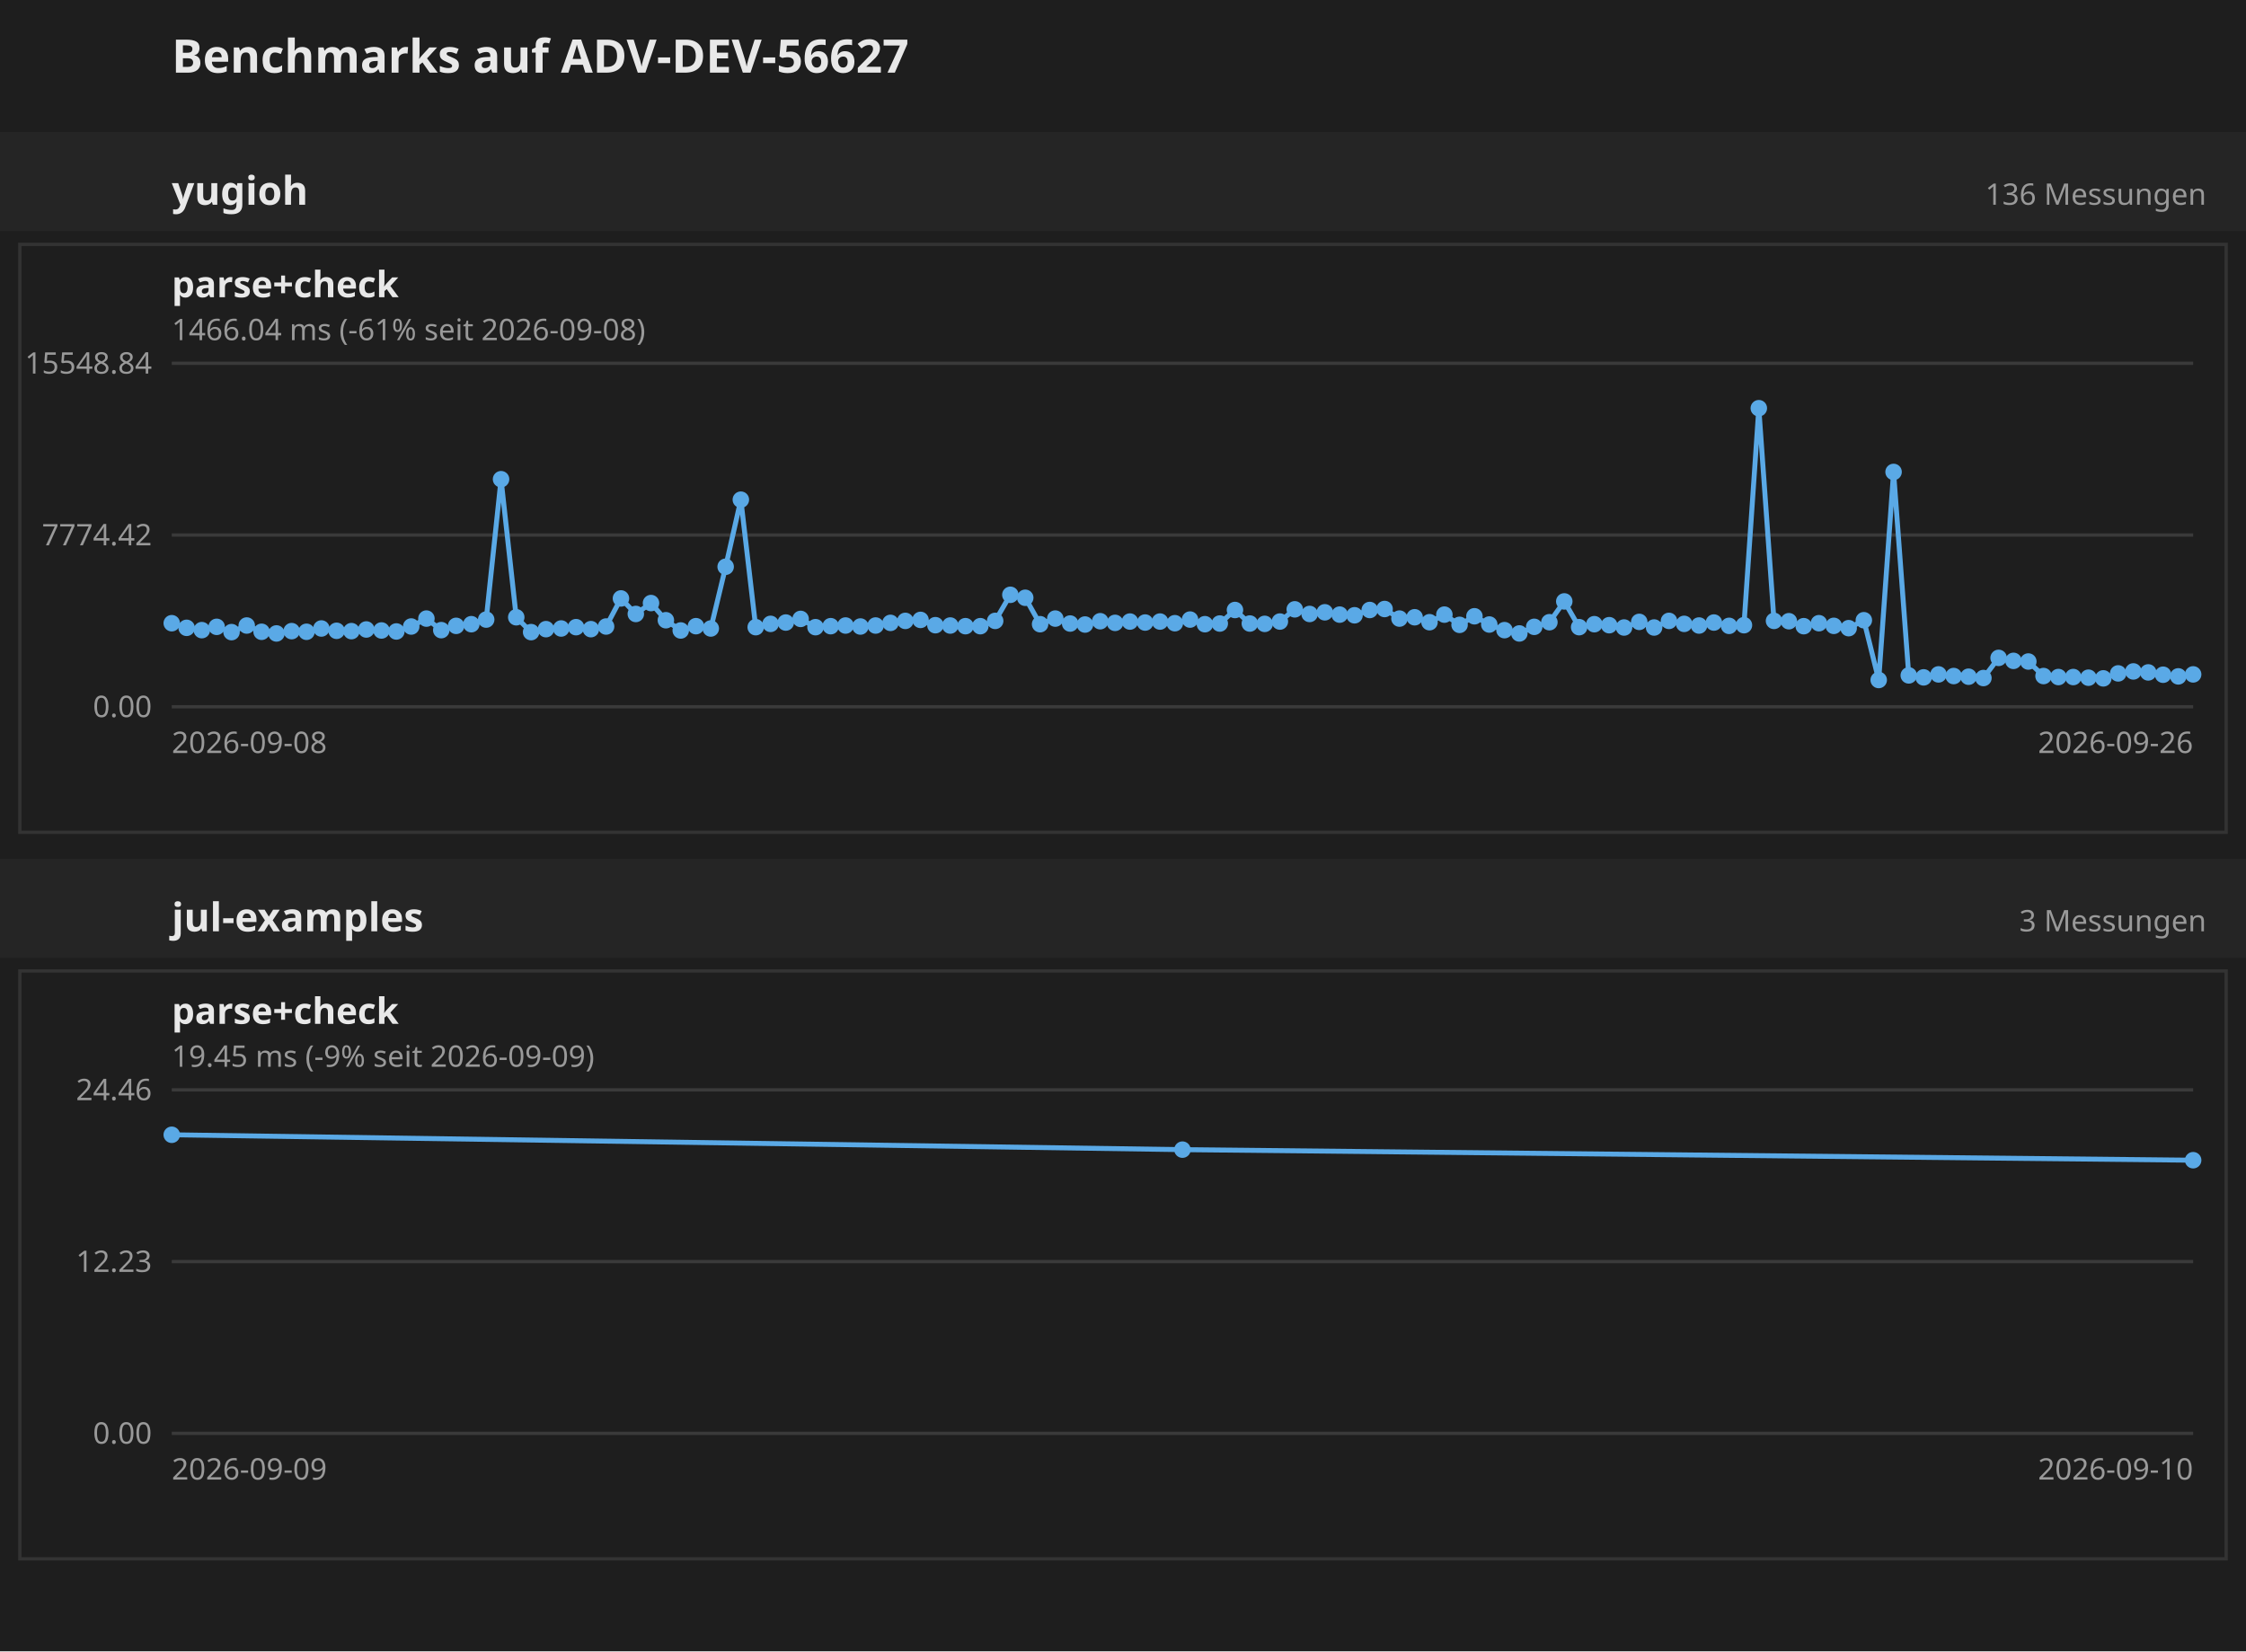
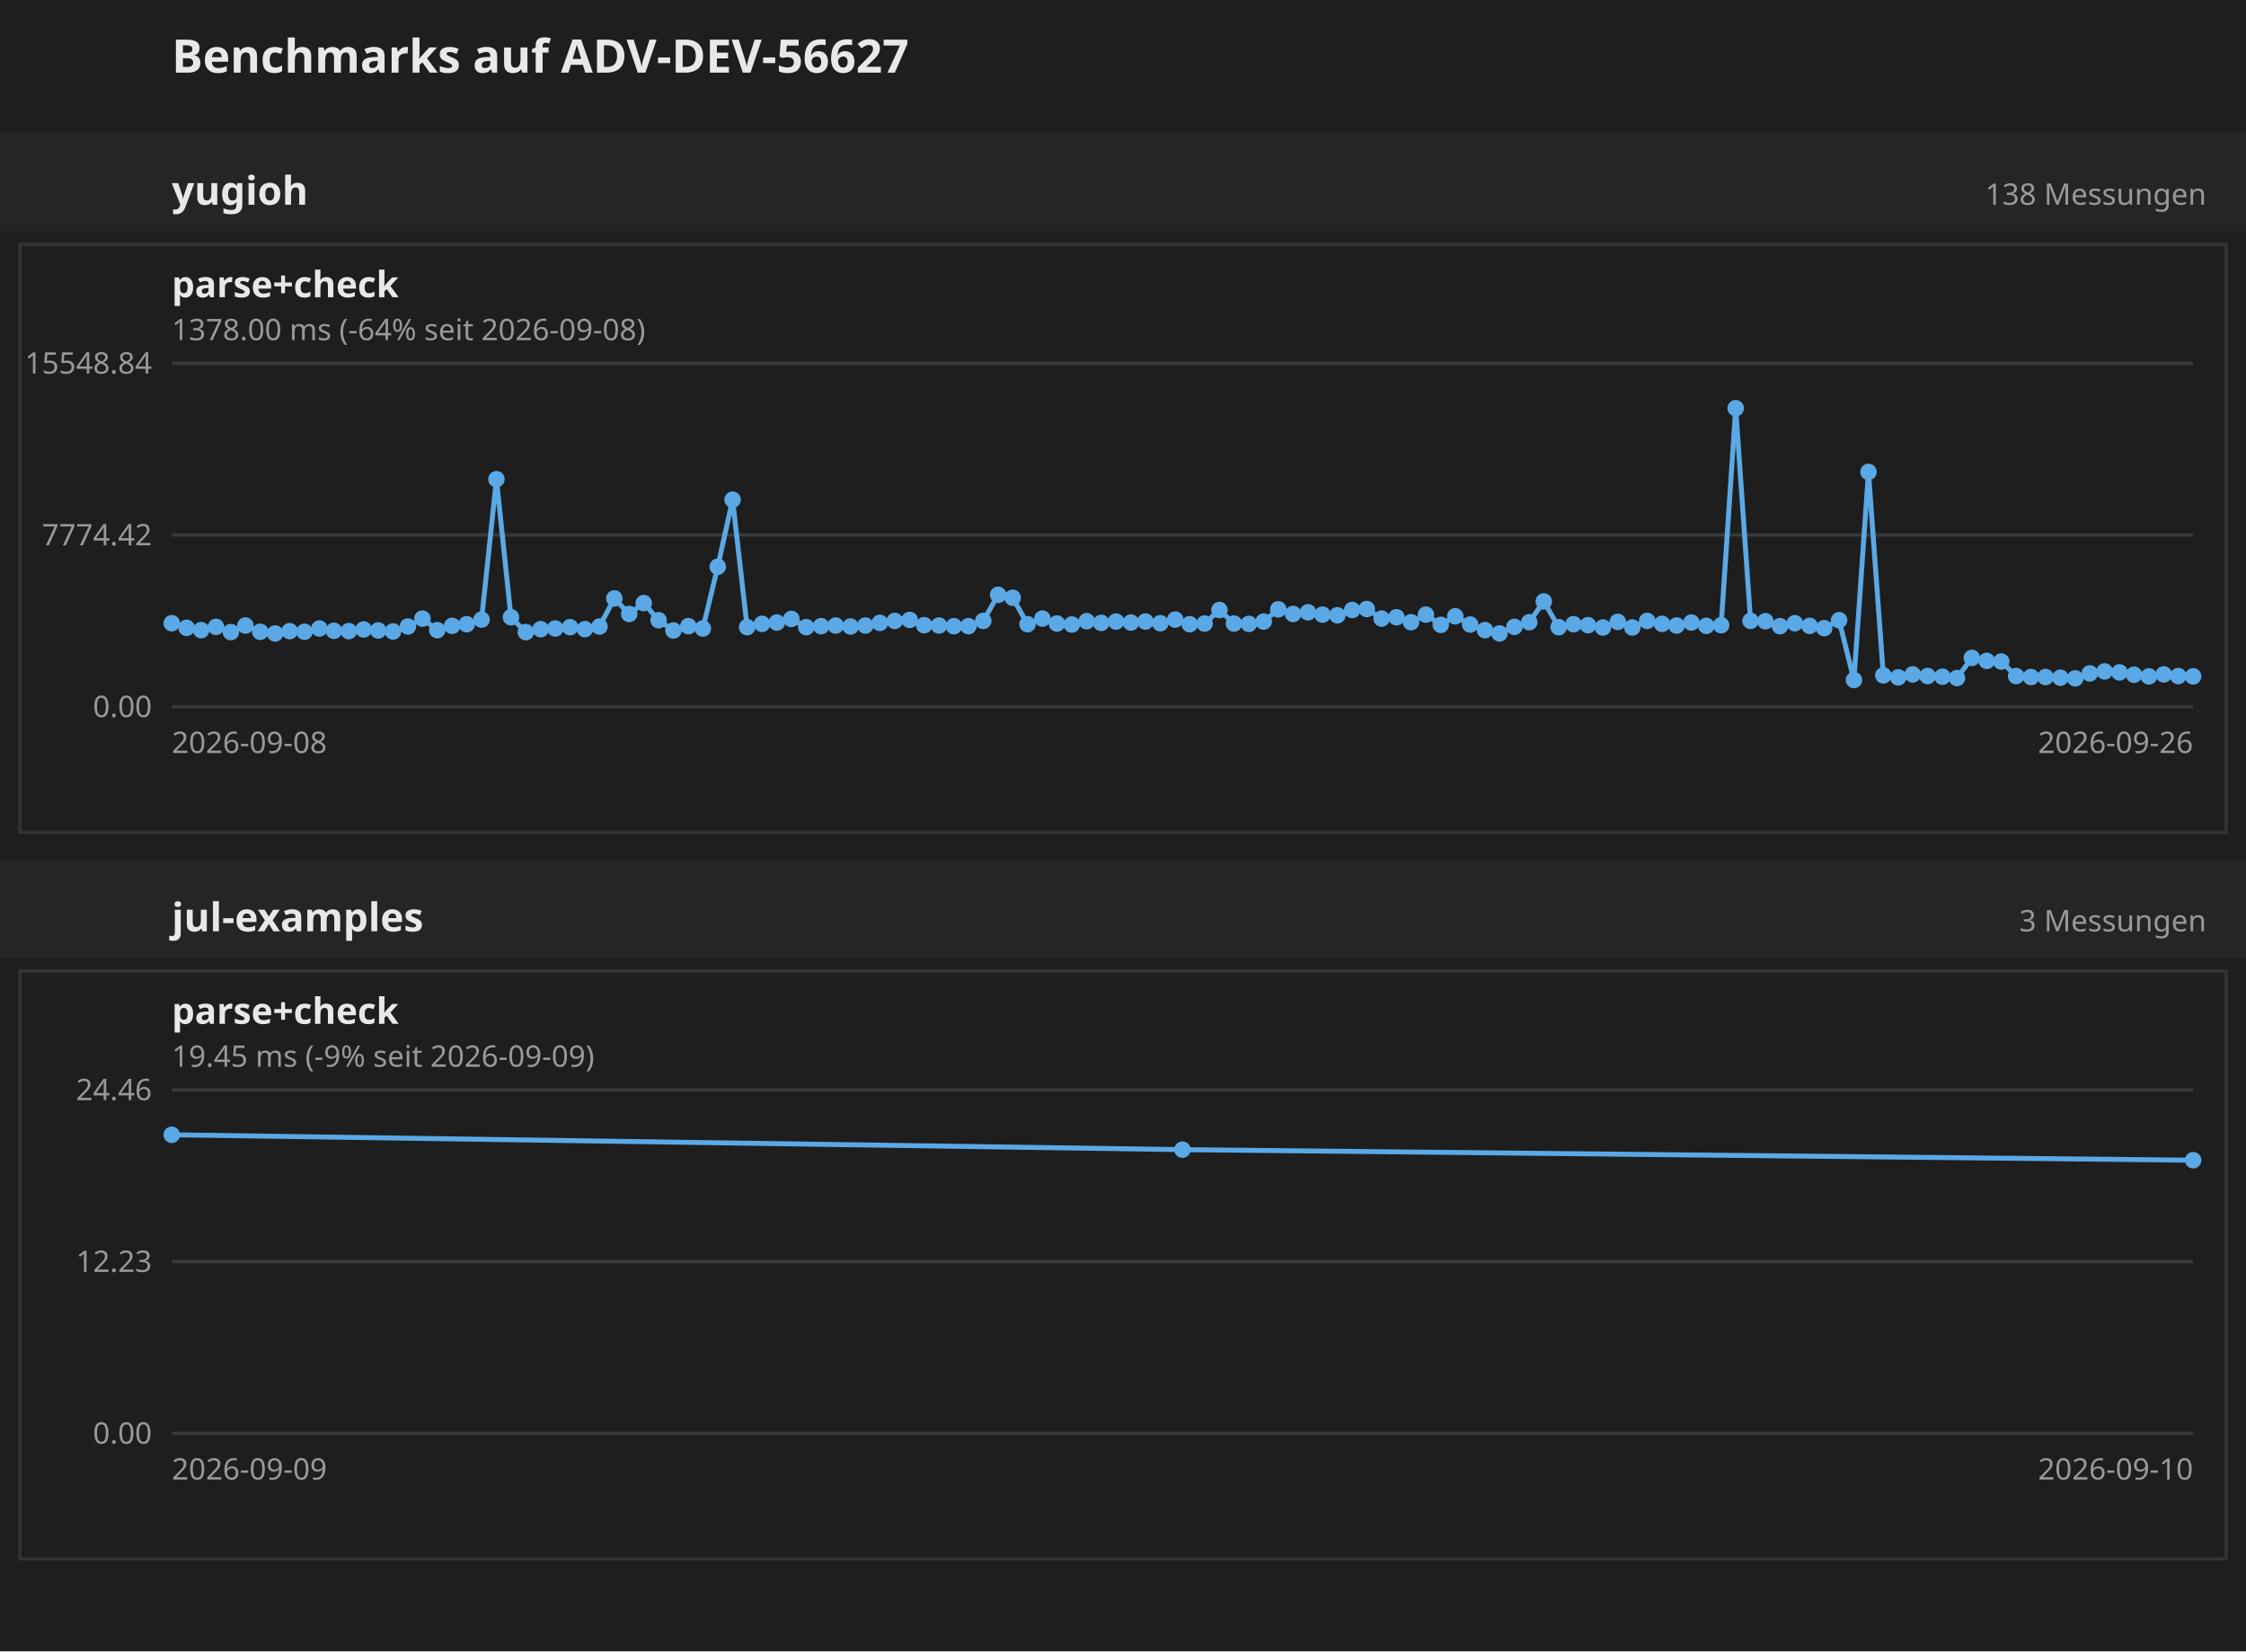
<svg xmlns="http://www.w3.org/2000/svg" width="680" height="500" font-family="sans-serif">
  <rect width="680" height="500" fill="#1e1e1e" />
  <text x="52" y="22" font-size="14" font-weight="bold" fill="#e8e8e8">Benchmarks auf ADV-DEV-56627</text>
  <g transform="translate(0 40)">
    <rect x="0" y="0" width="680" height="30" fill="#252525" />
    <text x="52" y="22" font-size="12" font-weight="bold" fill="#e8e8e8">yugioh</text>
-     <text x="668" y="22" text-anchor="end" font-size="9" fill="#999">136 Messungen</text>
+     <text x="668" y="22" text-anchor="end" font-size="9" fill="#999">138 Messungen</text>
    <g transform="translate(0 30)">
      <g transform="translate(0 0)">
        <rect x="6" y="4" width="668" height="178" fill="none" stroke="#333" />
        <text x="52" y="20" font-size="11" font-weight="bold" fill="#e8e8e8">parse+check</text>
-         <text x="52" y="33" font-size="9" fill="#999">1466.04 ms (-61% seit 2026-09-08)</text>
+         <text x="52" y="33" font-size="9" fill="#999">1378.00 ms (-64% seit 2026-09-08)</text>
        <line x1="52" y1="144.0" x2="664" y2="144.0" stroke="#3a3a3a" />
        <text x="46" y="144.0" text-anchor="end" dominant-baseline="middle" font-size="9" fill="#999">0.00</text>
        <line x1="52" y1="92.0" x2="664" y2="92.0" stroke="#3a3a3a" />
        <text x="46" y="92.0" text-anchor="end" dominant-baseline="middle" font-size="9" fill="#999">7774.42</text>
        <line x1="52" y1="40.0" x2="664" y2="40.0" stroke="#3a3a3a" />
        <text x="46" y="40.0" text-anchor="end" dominant-baseline="middle" font-size="9" fill="#999">15548.84</text>
        <text x="52" y="158" font-size="9" fill="#999">2026-09-08</text>
        <text x="664" y="158" text-anchor="end" font-size="9" fill="#999">2026-09-26</text>
-         <polyline fill="none" stroke="#5aa9e6" stroke-width="1.5" points="52.0,118.7 56.5,120.1 61.1,120.8 65.6,119.8 70.1,121.4 74.7,119.4 79.2,121.3 83.7,121.8 88.3,121.1 92.8,121.3 97.3,120.3 101.9,121.0 106.4,121.1 110.9,120.6 115.5,120.9 120.0,121.2 124.5,119.7 129.1,117.3 133.6,120.8 138.1,119.5 142.7,119.0 147.2,117.6 151.7,75.1 156.3,116.9 160.8,121.4 165.3,120.5 169.9,120.3 174.4,119.9 178.9,120.5 183.5,119.7 188.0,111.2 192.5,115.9 197.1,112.6 201.6,117.8 206.1,120.9 210.7,119.6 215.2,120.3 219.7,101.6 224.3,81.3 228.8,119.9 233.3,118.9 237.9,118.5 242.4,117.4 246.9,119.9 251.5,119.6 256.0,119.4 260.5,119.7 265.1,119.4 269.6,118.6 274.1,118.0 278.7,117.7 283.2,119.3 287.7,119.4 292.3,119.6 296.8,119.6 301.3,118.0 305.9,110.1 310.4,111.0 314.9,119.0 319.5,117.3 324.0,118.8 328.5,119.1 333.1,118.1 337.6,118.6 342.1,118.2 346.7,118.5 351.2,118.2 355.7,118.7 360.3,117.6 364.8,119.0 369.3,118.8 373.9,114.7 378.4,118.8 382.9,118.9 387.5,118.2 392.0,114.5 396.5,115.9 401.1,115.4 405.6,116.1 410.1,116.3 414.7,114.7 419.2,114.4 423.7,117.3 428.3,116.9 432.8,118.4 437.3,116.1 441.9,119.2 446.4,116.6 450.9,119.1 455.5,120.8 460.0,121.8 464.5,119.8 469.1,118.4 473.6,112.1 478.1,119.9 482.7,119.0 487.2,119.3 491.7,120.0 496.3,118.3 500.8,120.0 505.3,118.0 509.9,118.9 514.4,119.4 518.9,118.5 523.5,119.5 528.0,119.3 532.5,53.6 537.1,118.0 541.6,118.1 546.1,119.6 550.7,118.7 555.2,119.5 559.7,120.2 564.3,117.8 568.8,135.9 573.3,72.9 577.9,134.5 582.4,135.1 586.9,134.2 591.5,134.7 596.0,134.9 600.5,135.3 605.1,129.2 609.6,130.1 614.1,130.3 618.7,134.7 623.2,135.0 627.7,135.0 632.3,135.2 636.8,135.4 641.3,133.9 645.9,133.3 650.4,133.6 654.9,134.3 659.5,134.8 664.0,134.2" />
+         <polyline fill="none" stroke="#5aa9e6" stroke-width="1.5" points="52.0,118.7 56.5,120.1 60.9,120.8 65.4,119.8 69.9,121.4 74.3,119.4 78.8,121.3 83.3,121.8 87.7,121.1 92.2,121.3 96.7,120.3 101.1,121.0 105.6,121.1 110.1,120.6 114.5,120.9 119.0,121.2 123.5,119.7 127.9,117.3 132.4,120.8 136.9,119.5 141.3,119.0 145.8,117.6 150.3,75.1 154.7,116.9 159.2,121.4 163.7,120.5 168.1,120.3 172.6,119.9 177.1,120.5 181.5,119.7 186.0,111.2 190.5,115.9 194.9,112.6 199.4,117.8 203.9,120.9 208.4,119.6 212.8,120.3 217.3,101.6 221.8,81.3 226.2,119.9 230.7,118.9 235.2,118.5 239.6,117.4 244.1,119.9 248.6,119.6 253.0,119.4 257.5,119.7 262.0,119.4 266.4,118.6 270.9,118.0 275.4,117.7 279.8,119.3 284.3,119.4 288.8,119.6 293.2,119.6 297.7,118.0 302.2,110.1 306.6,111.0 311.1,119.0 315.6,117.3 320.0,118.8 324.5,119.1 329.0,118.1 333.4,118.6 337.9,118.2 342.4,118.5 346.8,118.2 351.3,118.7 355.8,117.6 360.2,119.0 364.7,118.8 369.2,114.7 373.6,118.8 378.1,118.9 382.6,118.2 387.0,114.5 391.5,115.9 396.0,115.4 400.4,116.1 404.9,116.3 409.4,114.7 413.8,114.4 418.3,117.3 422.8,116.9 427.2,118.4 431.7,116.1 436.2,119.2 440.6,116.6 445.1,119.1 449.6,120.8 454.0,121.8 458.5,119.8 463.0,118.4 467.4,112.1 471.9,119.9 476.4,119.0 480.8,119.3 485.3,120.0 489.8,118.3 494.2,120.0 498.7,118.0 503.2,118.9 507.6,119.4 512.1,118.5 516.6,119.5 521.1,119.3 525.5,53.6 530.0,118.0 534.5,118.1 538.9,119.6 543.4,118.7 547.9,119.5 552.3,120.2 556.8,117.8 561.3,135.9 565.7,72.9 570.2,134.5 574.7,135.1 579.1,134.2 583.6,134.7 588.1,134.9 592.5,135.3 597.0,129.2 601.5,130.1 605.9,130.3 610.4,134.7 614.9,135.0 619.3,135.0 623.8,135.2 628.3,135.4 632.7,133.9 637.2,133.3 641.7,133.6 646.1,134.3 650.6,134.8 655.1,134.2 659.5,134.7 664.0,134.8" />
        <circle cx="52.0" cy="118.7" r="2.5" fill="#5aa9e6" />
        <circle cx="56.5" cy="120.1" r="2.5" fill="#5aa9e6" />
-         <circle cx="61.1" cy="120.8" r="2.5" fill="#5aa9e6" />
-         <circle cx="65.6" cy="119.8" r="2.5" fill="#5aa9e6" />
-         <circle cx="70.1" cy="121.4" r="2.5" fill="#5aa9e6" />
-         <circle cx="74.7" cy="119.4" r="2.5" fill="#5aa9e6" />
-         <circle cx="79.2" cy="121.3" r="2.5" fill="#5aa9e6" />
-         <circle cx="83.7" cy="121.8" r="2.5" fill="#5aa9e6" />
-         <circle cx="88.3" cy="121.1" r="2.5" fill="#5aa9e6" />
-         <circle cx="92.8" cy="121.3" r="2.5" fill="#5aa9e6" />
-         <circle cx="97.3" cy="120.3" r="2.5" fill="#5aa9e6" />
-         <circle cx="101.9" cy="121.0" r="2.5" fill="#5aa9e6" />
-         <circle cx="106.4" cy="121.1" r="2.5" fill="#5aa9e6" />
-         <circle cx="110.9" cy="120.6" r="2.5" fill="#5aa9e6" />
-         <circle cx="115.5" cy="120.9" r="2.5" fill="#5aa9e6" />
-         <circle cx="120.0" cy="121.2" r="2.5" fill="#5aa9e6" />
-         <circle cx="124.5" cy="119.7" r="2.5" fill="#5aa9e6" />
-         <circle cx="129.1" cy="117.3" r="2.5" fill="#5aa9e6" />
-         <circle cx="133.6" cy="120.8" r="2.5" fill="#5aa9e6" />
-         <circle cx="138.1" cy="119.5" r="2.5" fill="#5aa9e6" />
-         <circle cx="142.7" cy="119.0" r="2.5" fill="#5aa9e6" />
-         <circle cx="147.2" cy="117.6" r="2.5" fill="#5aa9e6" />
-         <circle cx="151.7" cy="75.1" r="2.5" fill="#5aa9e6" />
-         <circle cx="156.3" cy="116.9" r="2.5" fill="#5aa9e6" />
-         <circle cx="160.8" cy="121.4" r="2.5" fill="#5aa9e6" />
-         <circle cx="165.3" cy="120.5" r="2.5" fill="#5aa9e6" />
-         <circle cx="169.9" cy="120.3" r="2.5" fill="#5aa9e6" />
-         <circle cx="174.4" cy="119.9" r="2.5" fill="#5aa9e6" />
-         <circle cx="178.9" cy="120.5" r="2.5" fill="#5aa9e6" />
-         <circle cx="183.5" cy="119.7" r="2.5" fill="#5aa9e6" />
-         <circle cx="188.0" cy="111.2" r="2.5" fill="#5aa9e6" />
-         <circle cx="192.5" cy="115.9" r="2.5" fill="#5aa9e6" />
-         <circle cx="197.1" cy="112.6" r="2.5" fill="#5aa9e6" />
-         <circle cx="201.6" cy="117.8" r="2.5" fill="#5aa9e6" />
-         <circle cx="206.1" cy="120.9" r="2.5" fill="#5aa9e6" />
-         <circle cx="210.7" cy="119.6" r="2.5" fill="#5aa9e6" />
-         <circle cx="215.2" cy="120.3" r="2.5" fill="#5aa9e6" />
-         <circle cx="219.7" cy="101.6" r="2.5" fill="#5aa9e6" />
-         <circle cx="224.3" cy="81.3" r="2.5" fill="#5aa9e6" />
-         <circle cx="228.8" cy="119.9" r="2.5" fill="#5aa9e6" />
-         <circle cx="233.3" cy="118.9" r="2.5" fill="#5aa9e6" />
-         <circle cx="237.9" cy="118.5" r="2.5" fill="#5aa9e6" />
-         <circle cx="242.4" cy="117.4" r="2.5" fill="#5aa9e6" />
-         <circle cx="246.9" cy="119.9" r="2.5" fill="#5aa9e6" />
-         <circle cx="251.5" cy="119.6" r="2.5" fill="#5aa9e6" />
-         <circle cx="256.0" cy="119.4" r="2.5" fill="#5aa9e6" />
-         <circle cx="260.5" cy="119.7" r="2.5" fill="#5aa9e6" />
-         <circle cx="265.1" cy="119.4" r="2.5" fill="#5aa9e6" />
-         <circle cx="269.6" cy="118.6" r="2.5" fill="#5aa9e6" />
-         <circle cx="274.1" cy="118.0" r="2.5" fill="#5aa9e6" />
-         <circle cx="278.7" cy="117.7" r="2.5" fill="#5aa9e6" />
-         <circle cx="283.2" cy="119.3" r="2.5" fill="#5aa9e6" />
-         <circle cx="287.7" cy="119.4" r="2.5" fill="#5aa9e6" />
-         <circle cx="292.3" cy="119.6" r="2.5" fill="#5aa9e6" />
-         <circle cx="296.8" cy="119.6" r="2.5" fill="#5aa9e6" />
-         <circle cx="301.3" cy="118.0" r="2.5" fill="#5aa9e6" />
-         <circle cx="305.9" cy="110.1" r="2.5" fill="#5aa9e6" />
-         <circle cx="310.4" cy="111.0" r="2.5" fill="#5aa9e6" />
-         <circle cx="314.9" cy="119.0" r="2.5" fill="#5aa9e6" />
-         <circle cx="319.5" cy="117.3" r="2.5" fill="#5aa9e6" />
-         <circle cx="324.0" cy="118.8" r="2.5" fill="#5aa9e6" />
-         <circle cx="328.5" cy="119.1" r="2.5" fill="#5aa9e6" />
-         <circle cx="333.1" cy="118.1" r="2.5" fill="#5aa9e6" />
-         <circle cx="337.6" cy="118.6" r="2.5" fill="#5aa9e6" />
-         <circle cx="342.1" cy="118.2" r="2.5" fill="#5aa9e6" />
-         <circle cx="346.7" cy="118.5" r="2.5" fill="#5aa9e6" />
-         <circle cx="351.2" cy="118.2" r="2.5" fill="#5aa9e6" />
-         <circle cx="355.7" cy="118.7" r="2.5" fill="#5aa9e6" />
-         <circle cx="360.3" cy="117.6" r="2.5" fill="#5aa9e6" />
-         <circle cx="364.8" cy="119.0" r="2.5" fill="#5aa9e6" />
-         <circle cx="369.3" cy="118.8" r="2.5" fill="#5aa9e6" />
-         <circle cx="373.9" cy="114.7" r="2.5" fill="#5aa9e6" />
-         <circle cx="378.4" cy="118.8" r="2.5" fill="#5aa9e6" />
-         <circle cx="382.9" cy="118.9" r="2.5" fill="#5aa9e6" />
-         <circle cx="387.5" cy="118.2" r="2.5" fill="#5aa9e6" />
-         <circle cx="392.0" cy="114.5" r="2.5" fill="#5aa9e6" />
-         <circle cx="396.5" cy="115.9" r="2.5" fill="#5aa9e6" />
-         <circle cx="401.1" cy="115.4" r="2.5" fill="#5aa9e6" />
-         <circle cx="405.6" cy="116.1" r="2.5" fill="#5aa9e6" />
-         <circle cx="410.1" cy="116.3" r="2.5" fill="#5aa9e6" />
-         <circle cx="414.7" cy="114.7" r="2.5" fill="#5aa9e6" />
-         <circle cx="419.2" cy="114.4" r="2.5" fill="#5aa9e6" />
-         <circle cx="423.7" cy="117.3" r="2.5" fill="#5aa9e6" />
-         <circle cx="428.3" cy="116.9" r="2.5" fill="#5aa9e6" />
-         <circle cx="432.8" cy="118.4" r="2.5" fill="#5aa9e6" />
-         <circle cx="437.3" cy="116.1" r="2.5" fill="#5aa9e6" />
-         <circle cx="441.9" cy="119.2" r="2.5" fill="#5aa9e6" />
-         <circle cx="446.4" cy="116.6" r="2.5" fill="#5aa9e6" />
-         <circle cx="450.9" cy="119.1" r="2.5" fill="#5aa9e6" />
-         <circle cx="455.5" cy="120.8" r="2.5" fill="#5aa9e6" />
-         <circle cx="460.0" cy="121.8" r="2.5" fill="#5aa9e6" />
-         <circle cx="464.5" cy="119.8" r="2.5" fill="#5aa9e6" />
-         <circle cx="469.1" cy="118.4" r="2.5" fill="#5aa9e6" />
-         <circle cx="473.6" cy="112.1" r="2.5" fill="#5aa9e6" />
-         <circle cx="478.1" cy="119.9" r="2.5" fill="#5aa9e6" />
-         <circle cx="482.7" cy="119.0" r="2.5" fill="#5aa9e6" />
-         <circle cx="487.2" cy="119.3" r="2.5" fill="#5aa9e6" />
-         <circle cx="491.7" cy="120.0" r="2.5" fill="#5aa9e6" />
-         <circle cx="496.3" cy="118.3" r="2.5" fill="#5aa9e6" />
-         <circle cx="500.8" cy="120.0" r="2.5" fill="#5aa9e6" />
-         <circle cx="505.3" cy="118.0" r="2.5" fill="#5aa9e6" />
-         <circle cx="509.9" cy="118.9" r="2.5" fill="#5aa9e6" />
-         <circle cx="514.4" cy="119.4" r="2.5" fill="#5aa9e6" />
-         <circle cx="518.9" cy="118.5" r="2.5" fill="#5aa9e6" />
-         <circle cx="523.5" cy="119.5" r="2.5" fill="#5aa9e6" />
-         <circle cx="528.0" cy="119.3" r="2.5" fill="#5aa9e6" />
-         <circle cx="532.5" cy="53.6" r="2.5" fill="#5aa9e6" />
-         <circle cx="537.1" cy="118.0" r="2.5" fill="#5aa9e6" />
-         <circle cx="541.6" cy="118.1" r="2.5" fill="#5aa9e6" />
-         <circle cx="546.1" cy="119.6" r="2.5" fill="#5aa9e6" />
-         <circle cx="550.7" cy="118.7" r="2.5" fill="#5aa9e6" />
-         <circle cx="555.2" cy="119.5" r="2.5" fill="#5aa9e6" />
-         <circle cx="559.7" cy="120.2" r="2.5" fill="#5aa9e6" />
-         <circle cx="564.3" cy="117.8" r="2.5" fill="#5aa9e6" />
-         <circle cx="568.8" cy="135.9" r="2.5" fill="#5aa9e6" />
-         <circle cx="573.3" cy="72.9" r="2.5" fill="#5aa9e6" />
-         <circle cx="577.9" cy="134.5" r="2.5" fill="#5aa9e6" />
-         <circle cx="582.4" cy="135.1" r="2.5" fill="#5aa9e6" />
-         <circle cx="586.9" cy="134.2" r="2.5" fill="#5aa9e6" />
-         <circle cx="591.5" cy="134.7" r="2.5" fill="#5aa9e6" />
-         <circle cx="596.0" cy="134.9" r="2.5" fill="#5aa9e6" />
-         <circle cx="600.5" cy="135.3" r="2.5" fill="#5aa9e6" />
-         <circle cx="605.1" cy="129.2" r="2.5" fill="#5aa9e6" />
-         <circle cx="609.6" cy="130.1" r="2.5" fill="#5aa9e6" />
-         <circle cx="614.1" cy="130.3" r="2.5" fill="#5aa9e6" />
-         <circle cx="618.7" cy="134.7" r="2.5" fill="#5aa9e6" />
-         <circle cx="623.2" cy="135.0" r="2.5" fill="#5aa9e6" />
-         <circle cx="627.7" cy="135.0" r="2.5" fill="#5aa9e6" />
-         <circle cx="632.3" cy="135.2" r="2.5" fill="#5aa9e6" />
-         <circle cx="636.8" cy="135.4" r="2.5" fill="#5aa9e6" />
-         <circle cx="641.3" cy="133.9" r="2.5" fill="#5aa9e6" />
-         <circle cx="645.9" cy="133.3" r="2.5" fill="#5aa9e6" />
-         <circle cx="650.4" cy="133.6" r="2.5" fill="#5aa9e6" />
-         <circle cx="654.9" cy="134.3" r="2.5" fill="#5aa9e6" />
-         <circle cx="659.5" cy="134.8" r="2.5" fill="#5aa9e6" />
-         <circle cx="664.0" cy="134.2" r="2.5" fill="#5aa9e6" />
+         <circle cx="60.9" cy="120.8" r="2.5" fill="#5aa9e6" />
+         <circle cx="65.4" cy="119.8" r="2.5" fill="#5aa9e6" />
+         <circle cx="69.9" cy="121.4" r="2.5" fill="#5aa9e6" />
+         <circle cx="74.3" cy="119.4" r="2.5" fill="#5aa9e6" />
+         <circle cx="78.8" cy="121.3" r="2.5" fill="#5aa9e6" />
+         <circle cx="83.3" cy="121.8" r="2.5" fill="#5aa9e6" />
+         <circle cx="87.7" cy="121.1" r="2.5" fill="#5aa9e6" />
+         <circle cx="92.2" cy="121.3" r="2.5" fill="#5aa9e6" />
+         <circle cx="96.7" cy="120.3" r="2.5" fill="#5aa9e6" />
+         <circle cx="101.1" cy="121.0" r="2.5" fill="#5aa9e6" />
+         <circle cx="105.6" cy="121.1" r="2.5" fill="#5aa9e6" />
+         <circle cx="110.1" cy="120.6" r="2.5" fill="#5aa9e6" />
+         <circle cx="114.5" cy="120.9" r="2.5" fill="#5aa9e6" />
+         <circle cx="119.0" cy="121.2" r="2.5" fill="#5aa9e6" />
+         <circle cx="123.5" cy="119.7" r="2.5" fill="#5aa9e6" />
+         <circle cx="127.9" cy="117.3" r="2.5" fill="#5aa9e6" />
+         <circle cx="132.4" cy="120.8" r="2.5" fill="#5aa9e6" />
+         <circle cx="136.9" cy="119.5" r="2.5" fill="#5aa9e6" />
+         <circle cx="141.3" cy="119.0" r="2.5" fill="#5aa9e6" />
+         <circle cx="145.8" cy="117.6" r="2.5" fill="#5aa9e6" />
+         <circle cx="150.3" cy="75.1" r="2.5" fill="#5aa9e6" />
+         <circle cx="154.7" cy="116.9" r="2.5" fill="#5aa9e6" />
+         <circle cx="159.2" cy="121.4" r="2.5" fill="#5aa9e6" />
+         <circle cx="163.7" cy="120.5" r="2.5" fill="#5aa9e6" />
+         <circle cx="168.1" cy="120.3" r="2.5" fill="#5aa9e6" />
+         <circle cx="172.6" cy="119.9" r="2.5" fill="#5aa9e6" />
+         <circle cx="177.1" cy="120.5" r="2.5" fill="#5aa9e6" />
+         <circle cx="181.5" cy="119.7" r="2.5" fill="#5aa9e6" />
+         <circle cx="186.0" cy="111.2" r="2.5" fill="#5aa9e6" />
+         <circle cx="190.5" cy="115.9" r="2.5" fill="#5aa9e6" />
+         <circle cx="194.9" cy="112.6" r="2.5" fill="#5aa9e6" />
+         <circle cx="199.4" cy="117.8" r="2.5" fill="#5aa9e6" />
+         <circle cx="203.9" cy="120.9" r="2.5" fill="#5aa9e6" />
+         <circle cx="208.4" cy="119.6" r="2.5" fill="#5aa9e6" />
+         <circle cx="212.8" cy="120.3" r="2.5" fill="#5aa9e6" />
+         <circle cx="217.3" cy="101.6" r="2.5" fill="#5aa9e6" />
+         <circle cx="221.8" cy="81.3" r="2.5" fill="#5aa9e6" />
+         <circle cx="226.2" cy="119.9" r="2.5" fill="#5aa9e6" />
+         <circle cx="230.7" cy="118.9" r="2.5" fill="#5aa9e6" />
+         <circle cx="235.2" cy="118.5" r="2.5" fill="#5aa9e6" />
+         <circle cx="239.6" cy="117.4" r="2.5" fill="#5aa9e6" />
+         <circle cx="244.1" cy="119.9" r="2.5" fill="#5aa9e6" />
+         <circle cx="248.6" cy="119.6" r="2.5" fill="#5aa9e6" />
+         <circle cx="253.0" cy="119.4" r="2.5" fill="#5aa9e6" />
+         <circle cx="257.5" cy="119.7" r="2.5" fill="#5aa9e6" />
+         <circle cx="262.0" cy="119.4" r="2.5" fill="#5aa9e6" />
+         <circle cx="266.4" cy="118.6" r="2.5" fill="#5aa9e6" />
+         <circle cx="270.9" cy="118.0" r="2.5" fill="#5aa9e6" />
+         <circle cx="275.4" cy="117.7" r="2.5" fill="#5aa9e6" />
+         <circle cx="279.8" cy="119.3" r="2.5" fill="#5aa9e6" />
+         <circle cx="284.3" cy="119.4" r="2.5" fill="#5aa9e6" />
+         <circle cx="288.8" cy="119.6" r="2.5" fill="#5aa9e6" />
+         <circle cx="293.2" cy="119.6" r="2.5" fill="#5aa9e6" />
+         <circle cx="297.7" cy="118.0" r="2.5" fill="#5aa9e6" />
+         <circle cx="302.2" cy="110.1" r="2.5" fill="#5aa9e6" />
+         <circle cx="306.6" cy="111.0" r="2.5" fill="#5aa9e6" />
+         <circle cx="311.1" cy="119.0" r="2.5" fill="#5aa9e6" />
+         <circle cx="315.6" cy="117.3" r="2.5" fill="#5aa9e6" />
+         <circle cx="320.0" cy="118.8" r="2.5" fill="#5aa9e6" />
+         <circle cx="324.5" cy="119.1" r="2.5" fill="#5aa9e6" />
+         <circle cx="329.0" cy="118.1" r="2.5" fill="#5aa9e6" />
+         <circle cx="333.4" cy="118.6" r="2.5" fill="#5aa9e6" />
+         <circle cx="337.9" cy="118.2" r="2.5" fill="#5aa9e6" />
+         <circle cx="342.4" cy="118.5" r="2.5" fill="#5aa9e6" />
+         <circle cx="346.8" cy="118.2" r="2.5" fill="#5aa9e6" />
+         <circle cx="351.3" cy="118.7" r="2.5" fill="#5aa9e6" />
+         <circle cx="355.8" cy="117.6" r="2.5" fill="#5aa9e6" />
+         <circle cx="360.2" cy="119.0" r="2.5" fill="#5aa9e6" />
+         <circle cx="364.7" cy="118.8" r="2.5" fill="#5aa9e6" />
+         <circle cx="369.2" cy="114.7" r="2.5" fill="#5aa9e6" />
+         <circle cx="373.6" cy="118.8" r="2.5" fill="#5aa9e6" />
+         <circle cx="378.1" cy="118.9" r="2.5" fill="#5aa9e6" />
+         <circle cx="382.6" cy="118.2" r="2.5" fill="#5aa9e6" />
+         <circle cx="387.0" cy="114.5" r="2.5" fill="#5aa9e6" />
+         <circle cx="391.5" cy="115.9" r="2.5" fill="#5aa9e6" />
+         <circle cx="396.0" cy="115.4" r="2.5" fill="#5aa9e6" />
+         <circle cx="400.4" cy="116.1" r="2.5" fill="#5aa9e6" />
+         <circle cx="404.9" cy="116.3" r="2.5" fill="#5aa9e6" />
+         <circle cx="409.4" cy="114.7" r="2.5" fill="#5aa9e6" />
+         <circle cx="413.8" cy="114.4" r="2.5" fill="#5aa9e6" />
+         <circle cx="418.3" cy="117.3" r="2.5" fill="#5aa9e6" />
+         <circle cx="422.8" cy="116.9" r="2.5" fill="#5aa9e6" />
+         <circle cx="427.2" cy="118.4" r="2.5" fill="#5aa9e6" />
+         <circle cx="431.7" cy="116.1" r="2.5" fill="#5aa9e6" />
+         <circle cx="436.2" cy="119.2" r="2.5" fill="#5aa9e6" />
+         <circle cx="440.6" cy="116.6" r="2.5" fill="#5aa9e6" />
+         <circle cx="445.1" cy="119.1" r="2.5" fill="#5aa9e6" />
+         <circle cx="449.6" cy="120.8" r="2.5" fill="#5aa9e6" />
+         <circle cx="454.0" cy="121.8" r="2.5" fill="#5aa9e6" />
+         <circle cx="458.5" cy="119.8" r="2.5" fill="#5aa9e6" />
+         <circle cx="463.0" cy="118.4" r="2.5" fill="#5aa9e6" />
+         <circle cx="467.4" cy="112.1" r="2.5" fill="#5aa9e6" />
+         <circle cx="471.9" cy="119.9" r="2.5" fill="#5aa9e6" />
+         <circle cx="476.4" cy="119.0" r="2.5" fill="#5aa9e6" />
+         <circle cx="480.8" cy="119.3" r="2.5" fill="#5aa9e6" />
+         <circle cx="485.3" cy="120.0" r="2.5" fill="#5aa9e6" />
+         <circle cx="489.8" cy="118.3" r="2.5" fill="#5aa9e6" />
+         <circle cx="494.2" cy="120.0" r="2.5" fill="#5aa9e6" />
+         <circle cx="498.7" cy="118.0" r="2.5" fill="#5aa9e6" />
+         <circle cx="503.2" cy="118.9" r="2.5" fill="#5aa9e6" />
+         <circle cx="507.6" cy="119.4" r="2.5" fill="#5aa9e6" />
+         <circle cx="512.1" cy="118.5" r="2.5" fill="#5aa9e6" />
+         <circle cx="516.6" cy="119.5" r="2.5" fill="#5aa9e6" />
+         <circle cx="521.1" cy="119.3" r="2.5" fill="#5aa9e6" />
+         <circle cx="525.5" cy="53.6" r="2.5" fill="#5aa9e6" />
+         <circle cx="530.0" cy="118.0" r="2.5" fill="#5aa9e6" />
+         <circle cx="534.5" cy="118.1" r="2.5" fill="#5aa9e6" />
+         <circle cx="538.9" cy="119.6" r="2.5" fill="#5aa9e6" />
+         <circle cx="543.4" cy="118.7" r="2.5" fill="#5aa9e6" />
+         <circle cx="547.9" cy="119.5" r="2.5" fill="#5aa9e6" />
+         <circle cx="552.3" cy="120.2" r="2.5" fill="#5aa9e6" />
+         <circle cx="556.8" cy="117.8" r="2.5" fill="#5aa9e6" />
+         <circle cx="561.3" cy="135.9" r="2.5" fill="#5aa9e6" />
+         <circle cx="565.7" cy="72.9" r="2.5" fill="#5aa9e6" />
+         <circle cx="570.2" cy="134.5" r="2.5" fill="#5aa9e6" />
+         <circle cx="574.7" cy="135.1" r="2.5" fill="#5aa9e6" />
+         <circle cx="579.1" cy="134.2" r="2.5" fill="#5aa9e6" />
+         <circle cx="583.6" cy="134.7" r="2.5" fill="#5aa9e6" />
+         <circle cx="588.1" cy="134.9" r="2.5" fill="#5aa9e6" />
+         <circle cx="592.5" cy="135.3" r="2.5" fill="#5aa9e6" />
+         <circle cx="597.0" cy="129.2" r="2.5" fill="#5aa9e6" />
+         <circle cx="601.5" cy="130.1" r="2.5" fill="#5aa9e6" />
+         <circle cx="605.9" cy="130.3" r="2.5" fill="#5aa9e6" />
+         <circle cx="610.4" cy="134.7" r="2.5" fill="#5aa9e6" />
+         <circle cx="614.9" cy="135.0" r="2.5" fill="#5aa9e6" />
+         <circle cx="619.3" cy="135.0" r="2.5" fill="#5aa9e6" />
+         <circle cx="623.8" cy="135.2" r="2.5" fill="#5aa9e6" />
+         <circle cx="628.3" cy="135.4" r="2.5" fill="#5aa9e6" />
+         <circle cx="632.7" cy="133.9" r="2.5" fill="#5aa9e6" />
+         <circle cx="637.2" cy="133.3" r="2.5" fill="#5aa9e6" />
+         <circle cx="641.7" cy="133.6" r="2.5" fill="#5aa9e6" />
+         <circle cx="646.1" cy="134.3" r="2.5" fill="#5aa9e6" />
+         <circle cx="650.6" cy="134.8" r="2.5" fill="#5aa9e6" />
+         <circle cx="655.1" cy="134.2" r="2.5" fill="#5aa9e6" />
+         <circle cx="659.5" cy="134.7" r="2.5" fill="#5aa9e6" />
+         <circle cx="664.0" cy="134.8" r="2.5" fill="#5aa9e6" />
      </g>
    </g>
  </g>
  <g transform="translate(0 260)">
    <rect x="0" y="0" width="680" height="30" fill="#252525" />
    <text x="52" y="22" font-size="12" font-weight="bold" fill="#e8e8e8">jul-examples</text>
    <text x="668" y="22" text-anchor="end" font-size="9" fill="#999">3 Messungen</text>
    <g transform="translate(0 30)">
      <g transform="translate(0 0)">
        <rect x="6" y="4" width="668" height="178" fill="none" stroke="#333" />
        <text x="52" y="20" font-size="11" font-weight="bold" fill="#e8e8e8">parse+check</text>
        <text x="52" y="33" font-size="9" fill="#999">19.45 ms (-9% seit 2026-09-09)</text>
        <line x1="52" y1="144.0" x2="664" y2="144.0" stroke="#3a3a3a" />
        <text x="46" y="144.0" text-anchor="end" dominant-baseline="middle" font-size="9" fill="#999">0.00</text>
        <line x1="52" y1="92.0" x2="664" y2="92.0" stroke="#3a3a3a" />
        <text x="46" y="92.0" text-anchor="end" dominant-baseline="middle" font-size="9" fill="#999">12.23</text>
        <line x1="52" y1="40.0" x2="664" y2="40.0" stroke="#3a3a3a" />
        <text x="46" y="40.0" text-anchor="end" dominant-baseline="middle" font-size="9" fill="#999">24.46</text>
        <text x="52" y="158" font-size="9" fill="#999">2026-09-09</text>
        <text x="664" y="158" text-anchor="end" font-size="9" fill="#999">2026-09-10</text>
        <polyline fill="none" stroke="#5aa9e6" stroke-width="1.5" points="52.0,53.6 358.0,58.1 664.0,61.3" />
        <circle cx="52.0" cy="53.6" r="2.5" fill="#5aa9e6" />
        <circle cx="358.0" cy="58.1" r="2.5" fill="#5aa9e6" />
        <circle cx="664.0" cy="61.3" r="2.5" fill="#5aa9e6" />
      </g>
    </g>
  </g>
</svg>
